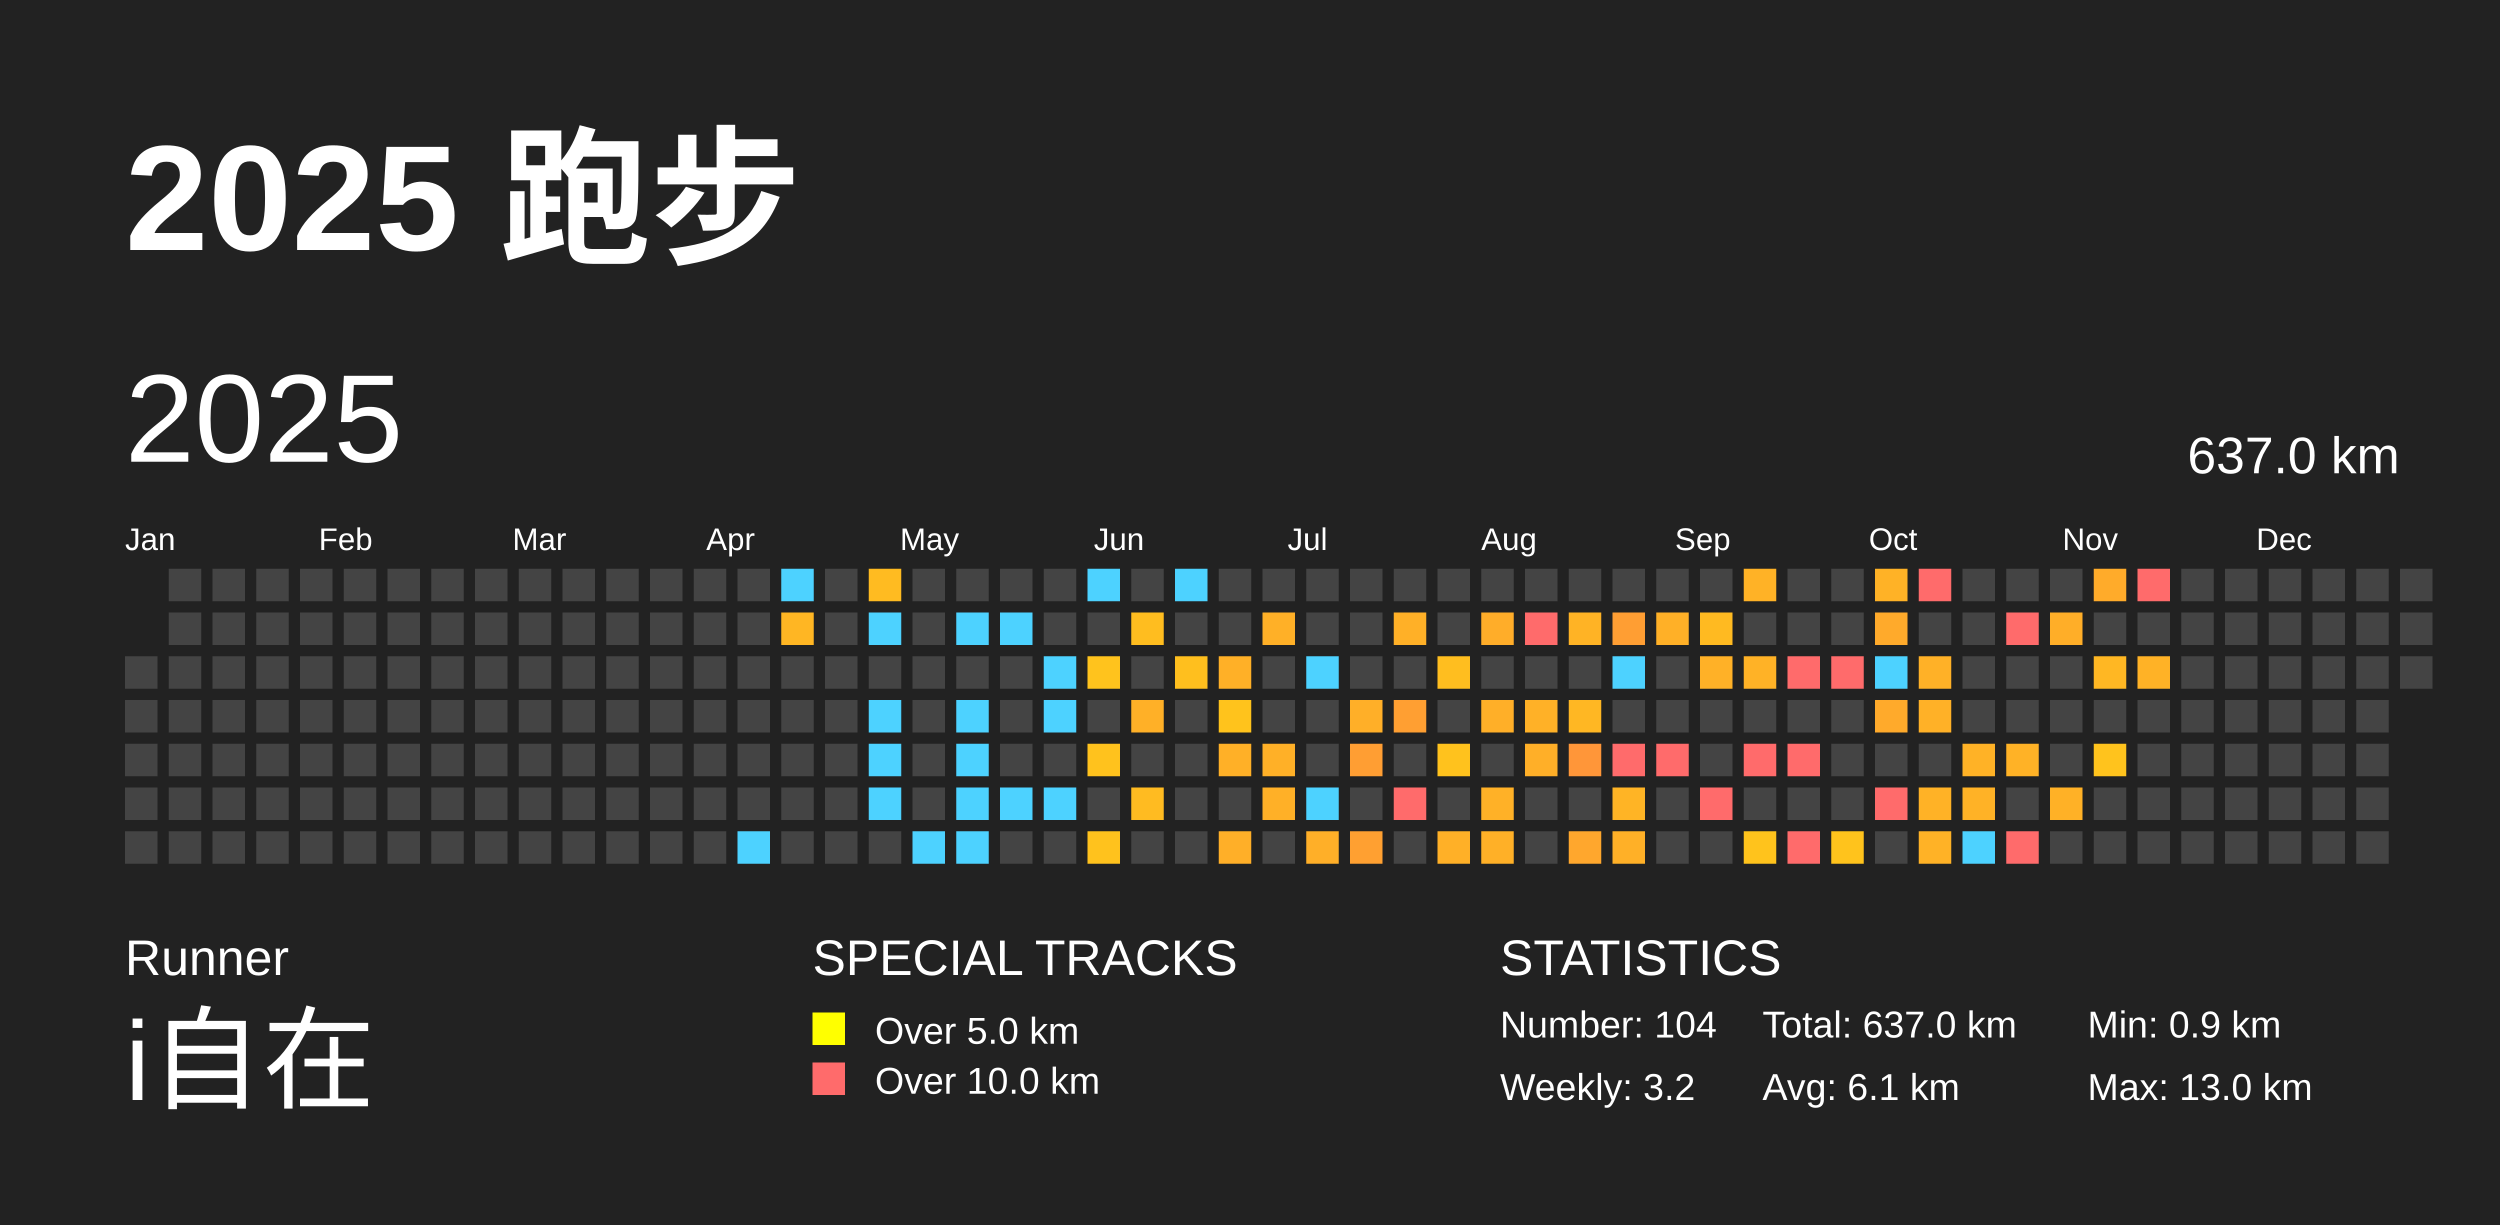
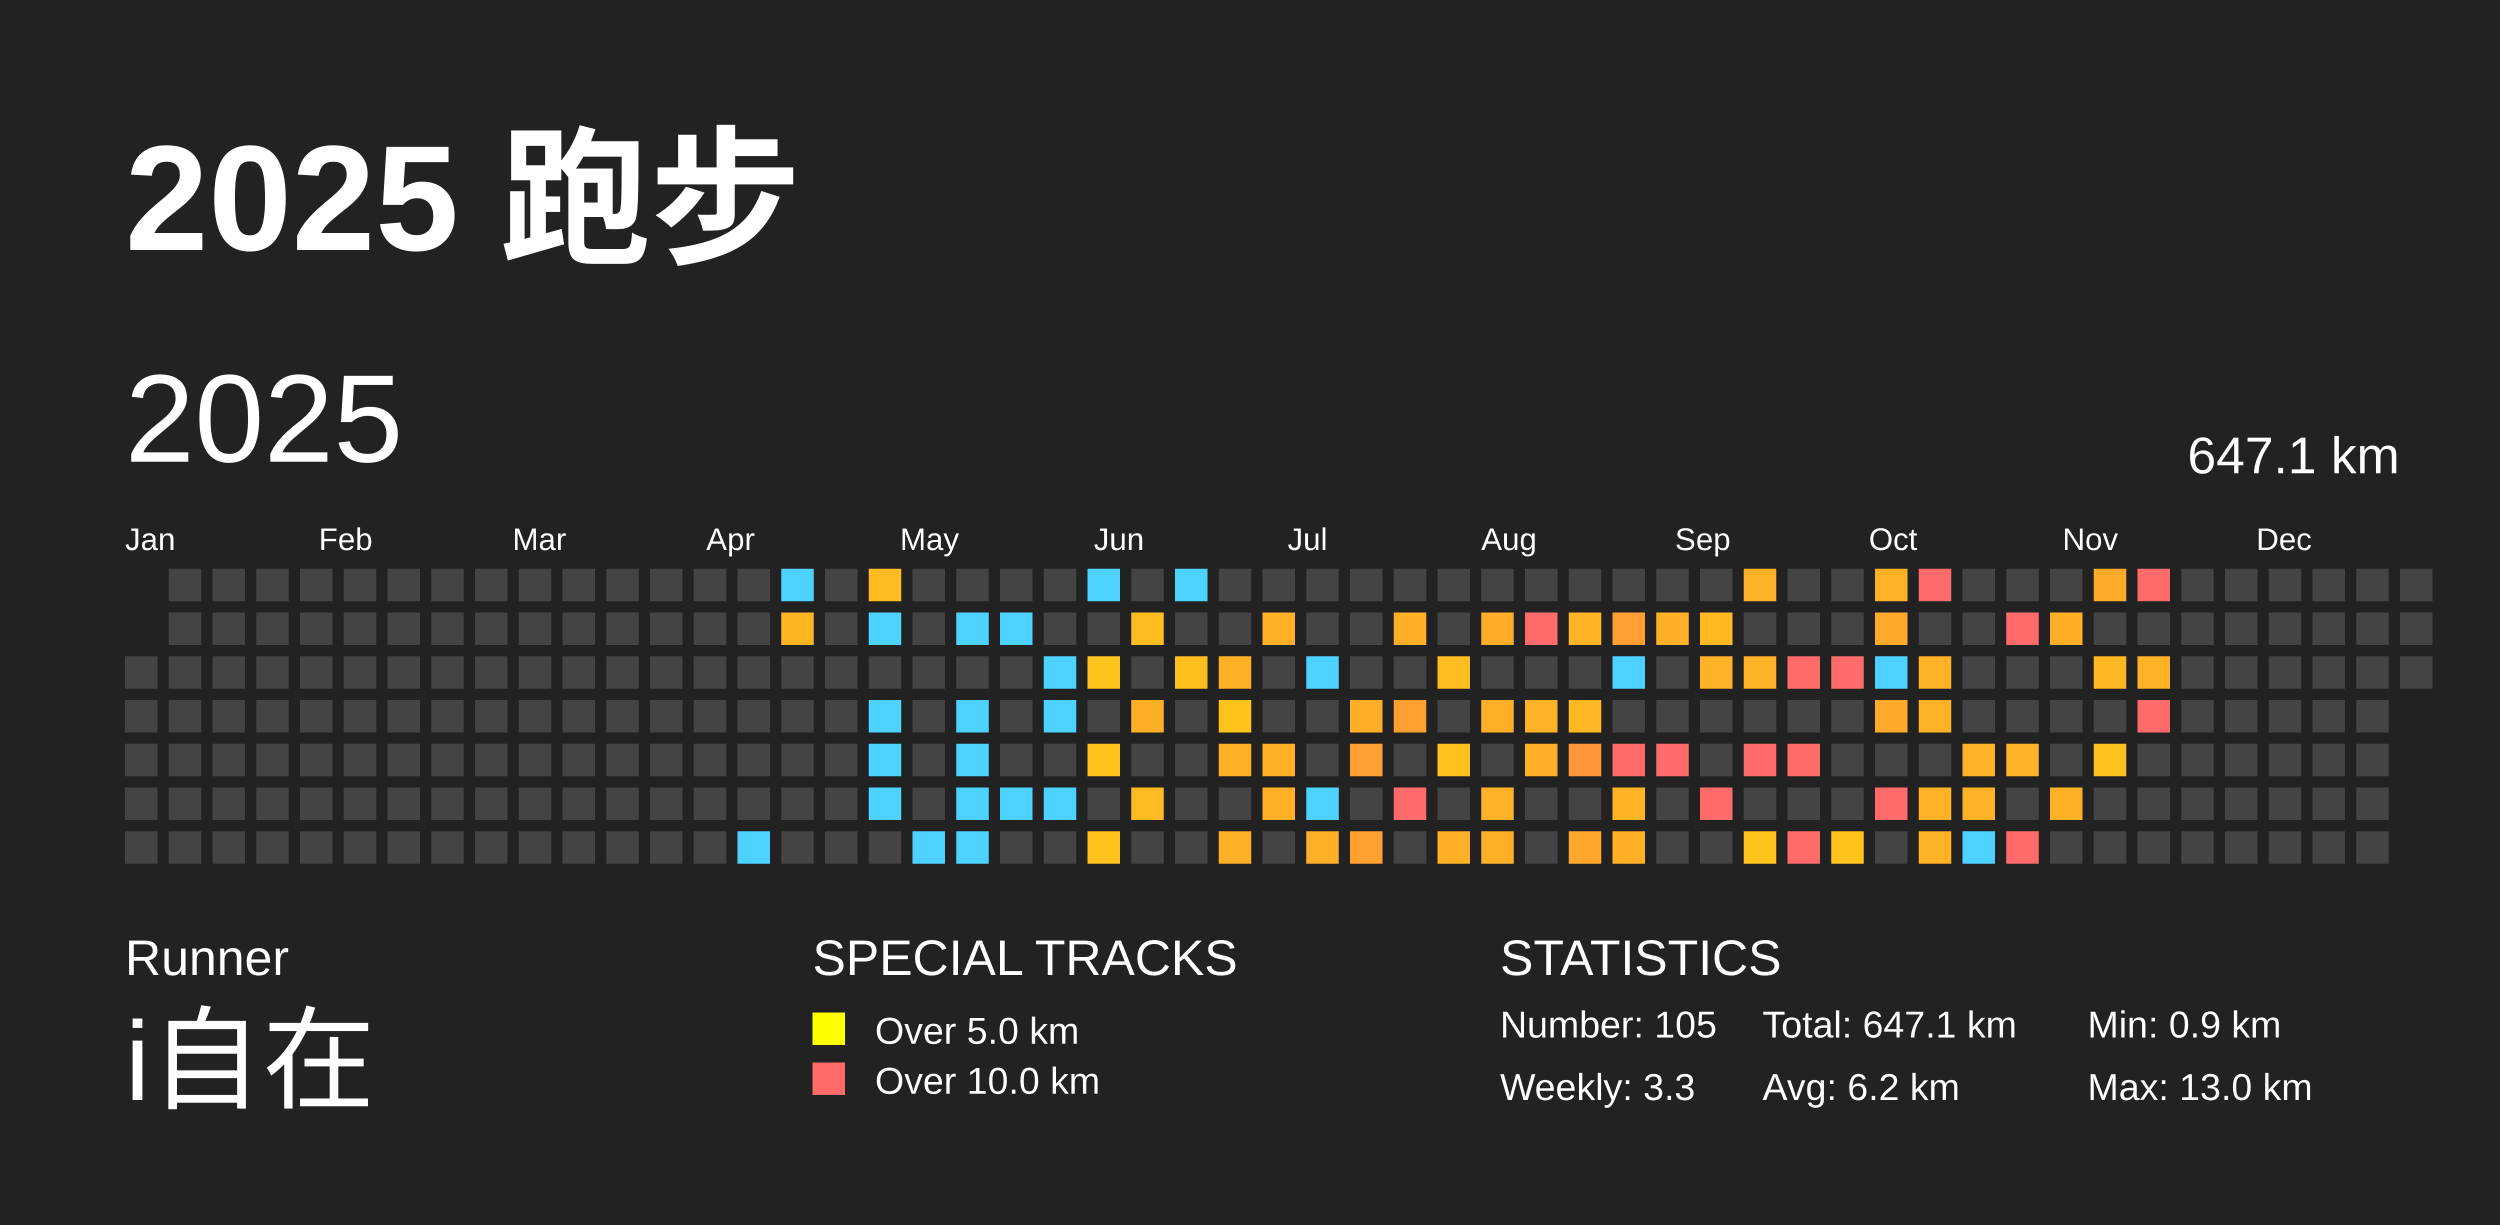
<svg xmlns="http://www.w3.org/2000/svg" baseProfile="full" height="98mm" version="1.1" viewBox="0,0,200,98" width="200mm">
  <defs />
  <rect fill="#222222" height="98" width="200" x="0" y="0" />
  <text fill="#FFFFFF" style="font-size:12px; font-family:Arial; font-weight:bold;" x="10" y="20">2025 跑步</text>
  <text fill="#FFFFFF" style="font-size:4px; font-family:Arial" x="10" y="78">Runner</text>
  <text fill="#FFFFFF" style="font-size:9px; font-family:Arial" x="10" y="88">i自在</text>
  <text fill="#FFFFFF" style="font-size:4px; font-family:Arial" x="65" y="78">SPECIAL TRACKS</text>
  <rect fill="#FFFF00" height="2.6" width="2.6" x="65" y="81" />
  <text fill="#FFFFFF" style="font-size:3px; font-family:Arial" x="70" y="83.5">Over 5.0 km</text>
  <rect fill="#FF6B6B" height="2.6" width="2.6" x="65" y="85" />
  <text fill="#FFFFFF" style="font-size:3px; font-family:Arial" x="70" y="87.5">Over 10.0 km</text>
  <text fill="#FFFFFF" style="font-size:4px; font-family:Arial" x="120" y="78">STATISTICS</text>
-   <text fill="#FFFFFF" style="font-size:3px; font-family:Arial" x="120" y="83">Number: 104</text>
-   <text fill="#FFFFFF" style="font-size:3px; font-family:Arial" x="120" y="88">Weekly: 3.2</text>
-   <text fill="#FFFFFF" style="font-size:3px; font-family:Arial" x="141" y="83">Total: 637.0 km</text>
-   <text fill="#FFFFFF" style="font-size:3px; font-family:Arial" x="141" y="88">Avg: 6.1 km</text>
+   <text fill="#FFFFFF" style="font-size:3px; font-family:Arial" x="120" y="83">Number: 105</text>
+   <text fill="#FFFFFF" style="font-size:3px; font-family:Arial" x="120" y="88">Weekly: 3.3</text>
+   <text fill="#FFFFFF" style="font-size:3px; font-family:Arial" x="141" y="83">Total: 647.1 km</text>
+   <text fill="#FFFFFF" style="font-size:3px; font-family:Arial" x="141" y="88">Avg: 6.2 km</text>
  <text fill="#FFFFFF" style="font-size:3px; font-family:Arial" x="167" y="83">Min: 0.9 km</text>
  <text fill="#FFFFFF" style="font-size:3px; font-family:Arial" x="167" y="88">Max: 13.0 km</text>
  <text dominant-baseline="hanging" fill="#FFFFFF" style="font-size:10.0px; font-family:Arial;" x="10" y="30">2025</text>
-   <text dominant-baseline="hanging" fill="#FFFFFF" style="font-size:4.125px; font-family:Arial;" x="175" y="35">637.0 km</text>
+   <text dominant-baseline="hanging" fill="#FFFFFF" style="font-size:4.125px; font-family:Arial;" x="175" y="35">647.1 km</text>
  <text fill="#FFFFFF" style="font-size:2.5px; font-family:Arial" x="10.0" y="44">Jan</text>
  <text fill="#FFFFFF" style="font-size:2.5px; font-family:Arial" x="25.5" y="44">Feb</text>
  <text fill="#FFFFFF" style="font-size:2.5px; font-family:Arial" x="41.0" y="44">Mar</text>
  <text fill="#FFFFFF" style="font-size:2.5px; font-family:Arial" x="56.5" y="44">Apr</text>
  <text fill="#FFFFFF" style="font-size:2.5px; font-family:Arial" x="72.0" y="44">May</text>
  <text fill="#FFFFFF" style="font-size:2.5px; font-family:Arial" x="87.5" y="44">Jun</text>
  <text fill="#FFFFFF" style="font-size:2.5px; font-family:Arial" x="103.0" y="44">Jul</text>
  <text fill="#FFFFFF" style="font-size:2.5px; font-family:Arial" x="118.5" y="44">Aug</text>
  <text fill="#FFFFFF" style="font-size:2.5px; font-family:Arial" x="134.0" y="44">Sep</text>
  <text fill="#FFFFFF" style="font-size:2.5px; font-family:Arial" x="149.5" y="44">Oct</text>
  <text fill="#FFFFFF" style="font-size:2.5px; font-family:Arial" x="165.0" y="44">Nov</text>
  <text fill="#FFFFFF" style="font-size:2.5px; font-family:Arial" x="180.5" y="44">Dec</text>
  <rect fill="#444444" height="2.6" width="2.6" x="10.0" y="52.5" />
  <rect fill="#444444" height="2.6" width="2.6" x="10.0" y="56.0" />
  <rect fill="#444444" height="2.6" width="2.6" x="10.0" y="59.5" />
  <rect fill="#444444" height="2.6" width="2.6" x="10.0" y="63.0" />
  <rect fill="#444444" height="2.6" width="2.6" x="10.0" y="66.5" />
  <rect fill="#444444" height="2.6" width="2.6" x="13.5" y="45.5" />
  <rect fill="#444444" height="2.6" width="2.6" x="13.5" y="49.0" />
  <rect fill="#444444" height="2.6" width="2.6" x="13.5" y="52.5" />
  <rect fill="#444444" height="2.6" width="2.6" x="13.5" y="56.0" />
  <rect fill="#444444" height="2.6" width="2.6" x="13.5" y="59.5" />
  <rect fill="#444444" height="2.6" width="2.6" x="13.5" y="63.0" />
  <rect fill="#444444" height="2.6" width="2.6" x="13.5" y="66.5" />
  <rect fill="#444444" height="2.6" width="2.6" x="17.0" y="45.5" />
  <rect fill="#444444" height="2.6" width="2.6" x="17.0" y="49.0" />
  <rect fill="#444444" height="2.6" width="2.6" x="17.0" y="52.5" />
  <rect fill="#444444" height="2.6" width="2.6" x="17.0" y="56.0" />
  <rect fill="#444444" height="2.6" width="2.6" x="17.0" y="59.5" />
  <rect fill="#444444" height="2.6" width="2.6" x="17.0" y="63.0" />
  <rect fill="#444444" height="2.6" width="2.6" x="17.0" y="66.5" />
  <rect fill="#444444" height="2.6" width="2.6" x="20.5" y="45.5" />
  <rect fill="#444444" height="2.6" width="2.6" x="20.5" y="49.0" />
  <rect fill="#444444" height="2.6" width="2.6" x="20.5" y="52.5" />
  <rect fill="#444444" height="2.6" width="2.6" x="20.5" y="56.0" />
  <rect fill="#444444" height="2.6" width="2.6" x="20.5" y="59.5" />
  <rect fill="#444444" height="2.6" width="2.6" x="20.5" y="63.0" />
  <rect fill="#444444" height="2.6" width="2.6" x="20.5" y="66.5" />
  <rect fill="#444444" height="2.6" width="2.6" x="24.0" y="45.5" />
  <rect fill="#444444" height="2.6" width="2.6" x="24.0" y="49.0" />
  <rect fill="#444444" height="2.6" width="2.6" x="24.0" y="52.5" />
  <rect fill="#444444" height="2.6" width="2.6" x="24.0" y="56.0" />
  <rect fill="#444444" height="2.6" width="2.6" x="24.0" y="59.5" />
  <rect fill="#444444" height="2.6" width="2.6" x="24.0" y="63.0" />
  <rect fill="#444444" height="2.6" width="2.6" x="24.0" y="66.5" />
  <rect fill="#444444" height="2.6" width="2.6" x="27.5" y="45.5" />
  <rect fill="#444444" height="2.6" width="2.6" x="27.5" y="49.0" />
  <rect fill="#444444" height="2.6" width="2.6" x="27.5" y="52.5" />
  <rect fill="#444444" height="2.6" width="2.6" x="27.5" y="56.0" />
  <rect fill="#444444" height="2.6" width="2.6" x="27.5" y="59.5" />
  <rect fill="#444444" height="2.6" width="2.6" x="27.5" y="63.0" />
  <rect fill="#444444" height="2.6" width="2.6" x="27.5" y="66.5" />
  <rect fill="#444444" height="2.6" width="2.6" x="31.0" y="45.5" />
  <rect fill="#444444" height="2.6" width="2.6" x="31.0" y="49.0" />
  <rect fill="#444444" height="2.6" width="2.6" x="31.0" y="52.5" />
  <rect fill="#444444" height="2.6" width="2.6" x="31.0" y="56.0" />
  <rect fill="#444444" height="2.6" width="2.6" x="31.0" y="59.5" />
  <rect fill="#444444" height="2.6" width="2.6" x="31.0" y="63.0" />
  <rect fill="#444444" height="2.6" width="2.6" x="31.0" y="66.5" />
  <rect fill="#444444" height="2.6" width="2.6" x="34.5" y="45.5" />
  <rect fill="#444444" height="2.6" width="2.6" x="34.5" y="49.0" />
  <rect fill="#444444" height="2.6" width="2.6" x="34.5" y="52.5" />
  <rect fill="#444444" height="2.6" width="2.6" x="34.5" y="56.0" />
  <rect fill="#444444" height="2.6" width="2.6" x="34.5" y="59.5" />
  <rect fill="#444444" height="2.6" width="2.6" x="34.5" y="63.0" />
  <rect fill="#444444" height="2.6" width="2.6" x="34.5" y="66.5" />
  <rect fill="#444444" height="2.6" width="2.6" x="38.0" y="45.5" />
  <rect fill="#444444" height="2.6" width="2.6" x="38.0" y="49.0" />
  <rect fill="#444444" height="2.6" width="2.6" x="38.0" y="52.5" />
  <rect fill="#444444" height="2.6" width="2.6" x="38.0" y="56.0" />
  <rect fill="#444444" height="2.6" width="2.6" x="38.0" y="59.5" />
  <rect fill="#444444" height="2.6" width="2.6" x="38.0" y="63.0" />
  <rect fill="#444444" height="2.6" width="2.6" x="38.0" y="66.5" />
  <rect fill="#444444" height="2.6" width="2.6" x="41.5" y="45.5" />
  <rect fill="#444444" height="2.6" width="2.6" x="41.5" y="49.0" />
  <rect fill="#444444" height="2.6" width="2.6" x="41.5" y="52.5" />
  <rect fill="#444444" height="2.6" width="2.6" x="41.5" y="56.0" />
  <rect fill="#444444" height="2.6" width="2.6" x="41.5" y="59.5" />
  <rect fill="#444444" height="2.6" width="2.6" x="41.5" y="63.0" />
  <rect fill="#444444" height="2.6" width="2.6" x="41.5" y="66.5" />
  <rect fill="#444444" height="2.6" width="2.6" x="45.0" y="45.5" />
  <rect fill="#444444" height="2.6" width="2.6" x="45.0" y="49.0" />
  <rect fill="#444444" height="2.6" width="2.6" x="45.0" y="52.5" />
  <rect fill="#444444" height="2.6" width="2.6" x="45.0" y="56.0" />
  <rect fill="#444444" height="2.6" width="2.6" x="45.0" y="59.5" />
  <rect fill="#444444" height="2.6" width="2.6" x="45.0" y="63.0" />
  <rect fill="#444444" height="2.6" width="2.6" x="45.0" y="66.5" />
  <rect fill="#444444" height="2.6" width="2.6" x="48.5" y="45.5" />
  <rect fill="#444444" height="2.6" width="2.6" x="48.5" y="49.0" />
  <rect fill="#444444" height="2.6" width="2.6" x="48.5" y="52.5" />
  <rect fill="#444444" height="2.6" width="2.6" x="48.5" y="56.0" />
  <rect fill="#444444" height="2.6" width="2.6" x="48.5" y="59.5" />
  <rect fill="#444444" height="2.6" width="2.6" x="48.5" y="63.0" />
  <rect fill="#444444" height="2.6" width="2.6" x="48.5" y="66.5" />
  <rect fill="#444444" height="2.6" width="2.6" x="52.0" y="45.5" />
  <rect fill="#444444" height="2.6" width="2.6" x="52.0" y="49.0" />
  <rect fill="#444444" height="2.6" width="2.6" x="52.0" y="52.5" />
  <rect fill="#444444" height="2.6" width="2.6" x="52.0" y="56.0" />
  <rect fill="#444444" height="2.6" width="2.6" x="52.0" y="59.5" />
  <rect fill="#444444" height="2.6" width="2.6" x="52.0" y="63.0" />
  <rect fill="#444444" height="2.6" width="2.6" x="52.0" y="66.5" />
  <rect fill="#444444" height="2.6" width="2.6" x="55.5" y="45.5" />
  <rect fill="#444444" height="2.6" width="2.6" x="55.5" y="49.0" />
  <rect fill="#444444" height="2.6" width="2.6" x="55.5" y="52.5" />
  <rect fill="#444444" height="2.6" width="2.6" x="55.5" y="56.0" />
  <rect fill="#444444" height="2.6" width="2.6" x="55.5" y="59.5" />
  <rect fill="#444444" height="2.6" width="2.6" x="55.5" y="63.0" />
  <rect fill="#444444" height="2.6" width="2.6" x="55.5" y="66.5" />
  <rect fill="#444444" height="2.6" width="2.6" x="59.0" y="45.5" />
  <rect fill="#444444" height="2.6" width="2.6" x="59.0" y="49.0" />
  <rect fill="#444444" height="2.6" width="2.6" x="59.0" y="52.5" />
  <rect fill="#444444" height="2.6" width="2.6" x="59.0" y="56.0" />
  <rect fill="#444444" height="2.6" width="2.6" x="59.0" y="59.5" />
  <rect fill="#444444" height="2.6" width="2.6" x="59.0" y="63.0" />
  <rect fill="#4dd2ff" height="2.6" width="2.6" x="59.0" y="66.5" />
  <rect fill="#4dd2ff" height="2.6" width="2.6" x="62.5" y="45.5" />
  <rect fill="#ffb623" height="2.6" width="2.6" x="62.5" y="49.0" />
  <rect fill="#444444" height="2.6" width="2.6" x="62.5" y="52.5" />
  <rect fill="#444444" height="2.6" width="2.6" x="62.5" y="56.0" />
  <rect fill="#444444" height="2.6" width="2.6" x="62.5" y="59.5" />
  <rect fill="#444444" height="2.6" width="2.6" x="62.5" y="63.0" />
  <rect fill="#444444" height="2.6" width="2.6" x="62.5" y="66.5" />
  <rect fill="#444444" height="2.6" width="2.6" x="66.0" y="45.5" />
  <rect fill="#444444" height="2.6" width="2.6" x="66.0" y="49.0" />
  <rect fill="#444444" height="2.6" width="2.6" x="66.0" y="52.5" />
  <rect fill="#444444" height="2.6" width="2.6" x="66.0" y="56.0" />
  <rect fill="#444444" height="2.6" width="2.6" x="66.0" y="59.5" />
  <rect fill="#444444" height="2.6" width="2.6" x="66.0" y="63.0" />
  <rect fill="#444444" height="2.6" width="2.6" x="66.0" y="66.5" />
  <rect fill="#ffbb21" height="2.6" width="2.6" x="69.5" y="45.5" />
  <rect fill="#4dd2ff" height="2.6" width="2.6" x="69.5" y="49.0" />
  <rect fill="#444444" height="2.6" width="2.6" x="69.5" y="52.5" />
  <rect fill="#4dd2ff" height="2.6" width="2.6" x="69.5" y="56.0" />
  <rect fill="#4dd2ff" height="2.6" width="2.6" x="69.5" y="59.5" />
  <rect fill="#4dd2ff" height="2.6" width="2.6" x="69.5" y="63.0" />
  <rect fill="#444444" height="2.6" width="2.6" x="69.5" y="66.5" />
  <rect fill="#444444" height="2.6" width="2.6" x="73.0" y="45.5" />
  <rect fill="#444444" height="2.6" width="2.6" x="73.0" y="49.0" />
  <rect fill="#444444" height="2.6" width="2.6" x="73.0" y="52.5" />
  <rect fill="#444444" height="2.6" width="2.6" x="73.0" y="56.0" />
  <rect fill="#444444" height="2.6" width="2.6" x="73.0" y="59.5" />
  <rect fill="#444444" height="2.6" width="2.6" x="73.0" y="63.0" />
  <rect fill="#4dd2ff" height="2.6" width="2.6" x="73.0" y="66.5" />
  <rect fill="#444444" height="2.6" width="2.6" x="76.5" y="45.5" />
  <rect fill="#4dd2ff" height="2.6" width="2.6" x="76.5" y="49.0" />
  <rect fill="#444444" height="2.6" width="2.6" x="76.5" y="52.5" />
  <rect fill="#4dd2ff" height="2.6" width="2.6" x="76.5" y="56.0" />
  <rect fill="#4dd2ff" height="2.6" width="2.6" x="76.5" y="59.5" />
  <rect fill="#4dd2ff" height="2.6" width="2.6" x="76.5" y="63.0" />
  <rect fill="#4dd2ff" height="2.6" width="2.6" x="76.5" y="66.5" />
  <rect fill="#444444" height="2.6" width="2.6" x="80.0" y="45.5" />
  <rect fill="#4dd2ff" height="2.6" width="2.6" x="80.0" y="49.0" />
  <rect fill="#444444" height="2.6" width="2.6" x="80.0" y="52.5" />
  <rect fill="#444444" height="2.6" width="2.6" x="80.0" y="56.0" />
  <rect fill="#444444" height="2.6" width="2.6" x="80.0" y="59.5" />
  <rect fill="#4dd2ff" height="2.6" width="2.6" x="80.0" y="63.0" />
  <rect fill="#444444" height="2.6" width="2.6" x="80.0" y="66.5" />
  <rect fill="#444444" height="2.6" width="2.6" x="83.5" y="45.5" />
  <rect fill="#444444" height="2.6" width="2.6" x="83.5" y="49.0" />
  <rect fill="#4dd2ff" height="2.6" width="2.6" x="83.5" y="52.5" />
  <rect fill="#4dd2ff" height="2.6" width="2.6" x="83.5" y="56.0" />
  <rect fill="#444444" height="2.6" width="2.6" x="83.5" y="59.5" />
  <rect fill="#4dd2ff" height="2.6" width="2.6" x="83.5" y="63.0" />
  <rect fill="#444444" height="2.6" width="2.6" x="83.5" y="66.5" />
  <rect fill="#4dd2ff" height="2.6" width="2.6" x="87.0" y="45.5" />
  <rect fill="#444444" height="2.6" width="2.6" x="87.0" y="49.0" />
  <rect fill="#ffc31d" height="2.6" width="2.6" x="87.0" y="52.5" />
  <rect fill="#444444" height="2.6" width="2.6" x="87.0" y="56.0" />
  <rect fill="#ffc21d" height="2.6" width="2.6" x="87.0" y="59.5" />
  <rect fill="#444444" height="2.6" width="2.6" x="87.0" y="63.0" />
  <rect fill="#ffc21d" height="2.6" width="2.6" x="87.0" y="66.5" />
  <rect fill="#444444" height="2.6" width="2.6" x="90.5" y="45.5" />
  <rect fill="#ffbd1f" height="2.6" width="2.6" x="90.5" y="49.0" />
  <rect fill="#444444" height="2.6" width="2.6" x="90.5" y="52.5" />
  <rect fill="#ffb027" height="2.6" width="2.6" x="90.5" y="56.0" />
  <rect fill="#444444" height="2.6" width="2.6" x="90.5" y="59.5" />
  <rect fill="#ffbb21" height="2.6" width="2.6" x="90.5" y="63.0" />
  <rect fill="#444444" height="2.6" width="2.6" x="90.5" y="66.5" />
  <rect fill="#4dd2ff" height="2.6" width="2.6" x="94.0" y="45.5" />
  <rect fill="#444444" height="2.6" width="2.6" x="94.0" y="49.0" />
  <rect fill="#ffbf1e" height="2.6" width="2.6" x="94.0" y="52.5" />
  <rect fill="#444444" height="2.6" width="2.6" x="94.0" y="56.0" />
  <rect fill="#444444" height="2.6" width="2.6" x="94.0" y="59.5" />
  <rect fill="#444444" height="2.6" width="2.6" x="94.0" y="63.0" />
  <rect fill="#444444" height="2.6" width="2.6" x="94.0" y="66.5" />
  <rect fill="#444444" height="2.6" width="2.6" x="97.5" y="45.5" />
  <rect fill="#444444" height="2.6" width="2.6" x="97.5" y="49.0" />
  <rect fill="#ffb027" height="2.6" width="2.6" x="97.5" y="52.5" />
  <rect fill="#ffc31c" height="2.6" width="2.6" x="97.5" y="56.0" />
  <rect fill="#ffb027" height="2.6" width="2.6" x="97.5" y="59.5" />
  <rect fill="#444444" height="2.6" width="2.6" x="97.5" y="63.0" />
  <rect fill="#ffaf28" height="2.6" width="2.6" x="97.5" y="66.5" />
  <rect fill="#444444" height="2.6" width="2.6" x="101.0" y="45.5" />
  <rect fill="#ffb027" height="2.6" width="2.6" x="101.0" y="49.0" />
  <rect fill="#444444" height="2.6" width="2.6" x="101.0" y="52.5" />
  <rect fill="#444444" height="2.6" width="2.6" x="101.0" y="56.0" />
  <rect fill="#ffb027" height="2.6" width="2.6" x="101.0" y="59.5" />
  <rect fill="#ffb027" height="2.6" width="2.6" x="101.0" y="63.0" />
  <rect fill="#444444" height="2.6" width="2.6" x="101.0" y="66.5" />
  <rect fill="#444444" height="2.6" width="2.6" x="104.5" y="45.5" />
  <rect fill="#444444" height="2.6" width="2.6" x="104.5" y="49.0" />
  <rect fill="#4dd2ff" height="2.6" width="2.6" x="104.5" y="52.5" />
  <rect fill="#444444" height="2.6" width="2.6" x="104.5" y="56.0" />
  <rect fill="#444444" height="2.6" width="2.6" x="104.5" y="59.5" />
  <rect fill="#4dd2ff" height="2.6" width="2.6" x="104.5" y="63.0" />
  <rect fill="#ffaf28" height="2.6" width="2.6" x="104.5" y="66.5" />
  <rect fill="#444444" height="2.6" width="2.6" x="108.0" y="45.5" />
  <rect fill="#444444" height="2.6" width="2.6" x="108.0" y="49.0" />
  <rect fill="#444444" height="2.6" width="2.6" x="108.0" y="52.5" />
  <rect fill="#ffaf28" height="2.6" width="2.6" x="108.0" y="56.0" />
  <rect fill="#ff9e33" height="2.6" width="2.6" x="108.0" y="59.5" />
  <rect fill="#444444" height="2.6" width="2.6" x="108.0" y="63.0" />
  <rect fill="#ffa031" height="2.6" width="2.6" x="108.0" y="66.5" />
  <rect fill="#444444" height="2.6" width="2.6" x="111.5" y="45.5" />
  <rect fill="#ffb027" height="2.6" width="2.6" x="111.5" y="49.0" />
  <rect fill="#444444" height="2.6" width="2.6" x="111.5" y="52.5" />
  <rect fill="#ff9f32" height="2.6" width="2.6" x="111.5" y="56.0" />
  <rect fill="#444444" height="2.6" width="2.6" x="111.5" y="59.5" />
  <rect fill="#FF6B6B" height="2.6" width="2.6" x="111.5" y="63.0" />
  <rect fill="#444444" height="2.6" width="2.6" x="111.5" y="66.5" />
  <rect fill="#444444" height="2.6" width="2.6" x="115.0" y="45.5" />
  <rect fill="#444444" height="2.6" width="2.6" x="115.0" y="49.0" />
  <rect fill="#ffbe1f" height="2.6" width="2.6" x="115.0" y="52.5" />
  <rect fill="#444444" height="2.6" width="2.6" x="115.0" y="56.0" />
  <rect fill="#ffc21d" height="2.6" width="2.6" x="115.0" y="59.5" />
  <rect fill="#444444" height="2.6" width="2.6" x="115.0" y="63.0" />
  <rect fill="#ffb027" height="2.6" width="2.6" x="115.0" y="66.5" />
  <rect fill="#444444" height="2.6" width="2.6" x="118.5" y="45.5" />
  <rect fill="#ffad29" height="2.6" width="2.6" x="118.5" y="49.0" />
  <rect fill="#444444" height="2.6" width="2.6" x="118.5" y="52.5" />
  <rect fill="#ffaf28" height="2.6" width="2.6" x="118.5" y="56.0" />
  <rect fill="#444444" height="2.6" width="2.6" x="118.5" y="59.5" />
  <rect fill="#ffb127" height="2.6" width="2.6" x="118.5" y="63.0" />
  <rect fill="#ffb027" height="2.6" width="2.6" x="118.5" y="66.5" />
  <rect fill="#444444" height="2.6" width="2.6" x="122.0" y="45.5" />
  <rect fill="#FF6B6B" height="2.6" width="2.6" x="122.0" y="49.0" />
  <rect fill="#444444" height="2.6" width="2.6" x="122.0" y="52.5" />
  <rect fill="#ffb127" height="2.6" width="2.6" x="122.0" y="56.0" />
  <rect fill="#ffaf28" height="2.6" width="2.6" x="122.0" y="59.5" />
  <rect fill="#444444" height="2.6" width="2.6" x="122.0" y="63.0" />
  <rect fill="#444444" height="2.6" width="2.6" x="122.0" y="66.5" />
  <rect fill="#444444" height="2.6" width="2.6" x="125.5" y="45.5" />
  <rect fill="#ffb325" height="2.6" width="2.6" x="125.5" y="49.0" />
  <rect fill="#444444" height="2.6" width="2.6" x="125.5" y="52.5" />
  <rect fill="#ffb723" height="2.6" width="2.6" x="125.5" y="56.0" />
  <rect fill="#ff9639" height="2.6" width="2.6" x="125.5" y="59.5" />
  <rect fill="#444444" height="2.6" width="2.6" x="125.5" y="63.0" />
  <rect fill="#ffa72d" height="2.6" width="2.6" x="125.5" y="66.5" />
  <rect fill="#444444" height="2.6" width="2.6" x="129.0" y="45.5" />
  <rect fill="#ff9e33" height="2.6" width="2.6" x="129.0" y="49.0" />
  <rect fill="#4dd2ff" height="2.6" width="2.6" x="129.0" y="52.5" />
  <rect fill="#444444" height="2.6" width="2.6" x="129.0" y="56.0" />
  <rect fill="#FF6B6B" height="2.6" width="2.6" x="129.0" y="59.5" />
  <rect fill="#ffb425" height="2.6" width="2.6" x="129.0" y="63.0" />
  <rect fill="#ffb027" height="2.6" width="2.6" x="129.0" y="66.5" />
  <rect fill="#444444" height="2.6" width="2.6" x="132.5" y="45.5" />
  <rect fill="#ffb027" height="2.6" width="2.6" x="132.5" y="49.0" />
  <rect fill="#444444" height="2.6" width="2.6" x="132.5" y="52.5" />
  <rect fill="#444444" height="2.6" width="2.6" x="132.5" y="56.0" />
  <rect fill="#FF6B6B" height="2.6" width="2.6" x="132.5" y="59.5" />
  <rect fill="#444444" height="2.6" width="2.6" x="132.5" y="63.0" />
  <rect fill="#444444" height="2.6" width="2.6" x="132.5" y="66.5" />
  <rect fill="#444444" height="2.6" width="2.6" x="136.0" y="45.5" />
  <rect fill="#ffba21" height="2.6" width="2.6" x="136.0" y="49.0" />
  <rect fill="#ffb127" height="2.6" width="2.6" x="136.0" y="52.5" />
  <rect fill="#444444" height="2.6" width="2.6" x="136.0" y="56.0" />
  <rect fill="#444444" height="2.6" width="2.6" x="136.0" y="59.5" />
  <rect fill="#FF6B6B" height="2.6" width="2.6" x="136.0" y="63.0" />
  <rect fill="#444444" height="2.6" width="2.6" x="136.0" y="66.5" />
  <rect fill="#ffb226" height="2.6" width="2.6" x="139.5" y="45.5" />
  <rect fill="#444444" height="2.6" width="2.6" x="139.5" y="49.0" />
  <rect fill="#ffb226" height="2.6" width="2.6" x="139.5" y="52.5" />
  <rect fill="#444444" height="2.6" width="2.6" x="139.5" y="56.0" />
  <rect fill="#FF6B6B" height="2.6" width="2.6" x="139.5" y="59.5" />
  <rect fill="#444444" height="2.6" width="2.6" x="139.5" y="63.0" />
  <rect fill="#ffc31c" height="2.6" width="2.6" x="139.5" y="66.5" />
  <rect fill="#444444" height="2.6" width="2.6" x="143.0" y="45.5" />
  <rect fill="#444444" height="2.6" width="2.6" x="143.0" y="49.0" />
  <rect fill="#FF6B6B" height="2.6" width="2.6" x="143.0" y="52.5" />
  <rect fill="#444444" height="2.6" width="2.6" x="143.0" y="56.0" />
  <rect fill="#FF6B6B" height="2.6" width="2.6" x="143.0" y="59.5" />
  <rect fill="#444444" height="2.6" width="2.6" x="143.0" y="63.0" />
  <rect fill="#FF6B6B" height="2.6" width="2.6" x="143.0" y="66.5" />
  <rect fill="#444444" height="2.6" width="2.6" x="146.5" y="45.5" />
  <rect fill="#444444" height="2.6" width="2.6" x="146.5" y="49.0" />
  <rect fill="#FF6B6B" height="2.6" width="2.6" x="146.5" y="52.5" />
  <rect fill="#444444" height="2.6" width="2.6" x="146.5" y="56.0" />
  <rect fill="#444444" height="2.6" width="2.6" x="146.5" y="59.5" />
  <rect fill="#444444" height="2.6" width="2.6" x="146.5" y="63.0" />
  <rect fill="#ffc31c" height="2.6" width="2.6" x="146.5" y="66.5" />
  <rect fill="#ffb226" height="2.6" width="2.6" x="150.0" y="45.5" />
  <rect fill="#ffaa2b" height="2.6" width="2.6" x="150.0" y="49.0" />
  <rect fill="#4dd2ff" height="2.6" width="2.6" x="150.0" y="52.5" />
  <rect fill="#ffaa2b" height="2.6" width="2.6" x="150.0" y="56.0" />
  <rect fill="#444444" height="2.6" width="2.6" x="150.0" y="59.5" />
  <rect fill="#FF6B6B" height="2.6" width="2.6" x="150.0" y="63.0" />
  <rect fill="#444444" height="2.6" width="2.6" x="150.0" y="66.5" />
  <rect fill="#FF6B6B" height="2.6" width="2.6" x="153.5" y="45.5" />
  <rect fill="#444444" height="2.6" width="2.6" x="153.5" y="49.0" />
  <rect fill="#ffb127" height="2.6" width="2.6" x="153.5" y="52.5" />
  <rect fill="#ffb127" height="2.6" width="2.6" x="153.5" y="56.0" />
  <rect fill="#444444" height="2.6" width="2.6" x="153.5" y="59.5" />
  <rect fill="#ffb226" height="2.6" width="2.6" x="153.5" y="63.0" />
  <rect fill="#ffb226" height="2.6" width="2.6" x="153.5" y="66.5" />
  <rect fill="#444444" height="2.6" width="2.6" x="157.0" y="45.5" />
  <rect fill="#444444" height="2.6" width="2.6" x="157.0" y="49.0" />
  <rect fill="#444444" height="2.6" width="2.6" x="157.0" y="52.5" />
  <rect fill="#444444" height="2.6" width="2.6" x="157.0" y="56.0" />
  <rect fill="#ffb226" height="2.6" width="2.6" x="157.0" y="59.5" />
  <rect fill="#ffb226" height="2.6" width="2.6" x="157.0" y="63.0" />
  <rect fill="#4dd2ff" height="2.6" width="2.6" x="157.0" y="66.5" />
  <rect fill="#444444" height="2.6" width="2.6" x="160.5" y="45.5" />
  <rect fill="#FF6B6B" height="2.6" width="2.6" x="160.5" y="49.0" />
  <rect fill="#444444" height="2.6" width="2.6" x="160.5" y="52.5" />
  <rect fill="#444444" height="2.6" width="2.6" x="160.5" y="56.0" />
  <rect fill="#ffb226" height="2.6" width="2.6" x="160.5" y="59.5" />
  <rect fill="#444444" height="2.6" width="2.6" x="160.5" y="63.0" />
  <rect fill="#FF6B6B" height="2.6" width="2.6" x="160.5" y="66.5" />
  <rect fill="#444444" height="2.6" width="2.6" x="164.0" y="45.5" />
  <rect fill="#ffae28" height="2.6" width="2.6" x="164.0" y="49.0" />
  <rect fill="#444444" height="2.6" width="2.6" x="164.0" y="52.5" />
  <rect fill="#444444" height="2.6" width="2.6" x="164.0" y="56.0" />
  <rect fill="#444444" height="2.6" width="2.6" x="164.0" y="59.5" />
  <rect fill="#ffb126" height="2.6" width="2.6" x="164.0" y="63.0" />
  <rect fill="#444444" height="2.6" width="2.6" x="164.0" y="66.5" />
  <rect fill="#ffab2a" height="2.6" width="2.6" x="167.5" y="45.5" />
  <rect fill="#444444" height="2.6" width="2.6" x="167.5" y="49.0" />
  <rect fill="#ffb723" height="2.6" width="2.6" x="167.5" y="52.5" />
  <rect fill="#444444" height="2.6" width="2.6" x="167.5" y="56.0" />
  <rect fill="#ffc31d" height="2.6" width="2.6" x="167.5" y="59.5" />
  <rect fill="#444444" height="2.6" width="2.6" x="167.5" y="63.0" />
  <rect fill="#444444" height="2.6" width="2.6" x="167.5" y="66.5" />
  <rect fill="#FF6B6B" height="2.6" width="2.6" x="171.0" y="45.5" />
  <rect fill="#444444" height="2.6" width="2.6" x="171.0" y="49.0" />
  <rect fill="#ffb226" height="2.6" width="2.6" x="171.0" y="52.5" />
-   <rect fill="#444444" height="2.6" width="2.6" x="171.0" y="56.0" />
+   <rect fill="#FF6B6B" height="2.6" width="2.6" x="171.0" y="56.0" />
  <rect fill="#444444" height="2.6" width="2.6" x="171.0" y="59.5" />
  <rect fill="#444444" height="2.6" width="2.6" x="171.0" y="63.0" />
  <rect fill="#444444" height="2.6" width="2.6" x="171.0" y="66.5" />
  <rect fill="#444444" height="2.6" width="2.6" x="174.5" y="45.5" />
  <rect fill="#444444" height="2.6" width="2.6" x="174.5" y="49.0" />
  <rect fill="#444444" height="2.6" width="2.6" x="174.5" y="52.5" />
  <rect fill="#444444" height="2.6" width="2.6" x="174.5" y="56.0" />
  <rect fill="#444444" height="2.6" width="2.6" x="174.5" y="59.5" />
  <rect fill="#444444" height="2.6" width="2.6" x="174.5" y="63.0" />
  <rect fill="#444444" height="2.6" width="2.6" x="174.5" y="66.5" />
  <rect fill="#444444" height="2.6" width="2.6" x="178.0" y="45.5" />
  <rect fill="#444444" height="2.6" width="2.6" x="178.0" y="49.0" />
  <rect fill="#444444" height="2.6" width="2.6" x="178.0" y="52.5" />
  <rect fill="#444444" height="2.6" width="2.6" x="178.0" y="56.0" />
  <rect fill="#444444" height="2.6" width="2.6" x="178.0" y="59.5" />
  <rect fill="#444444" height="2.6" width="2.6" x="178.0" y="63.0" />
  <rect fill="#444444" height="2.6" width="2.6" x="178.0" y="66.5" />
  <rect fill="#444444" height="2.6" width="2.6" x="181.5" y="45.5" />
  <rect fill="#444444" height="2.6" width="2.6" x="181.5" y="49.0" />
  <rect fill="#444444" height="2.6" width="2.6" x="181.5" y="52.5" />
  <rect fill="#444444" height="2.6" width="2.6" x="181.5" y="56.0" />
  <rect fill="#444444" height="2.6" width="2.6" x="181.5" y="59.5" />
  <rect fill="#444444" height="2.6" width="2.6" x="181.5" y="63.0" />
  <rect fill="#444444" height="2.6" width="2.6" x="181.5" y="66.5" />
  <rect fill="#444444" height="2.6" width="2.6" x="185.0" y="45.5" />
  <rect fill="#444444" height="2.6" width="2.6" x="185.0" y="49.0" />
  <rect fill="#444444" height="2.6" width="2.6" x="185.0" y="52.5" />
  <rect fill="#444444" height="2.6" width="2.6" x="185.0" y="56.0" />
  <rect fill="#444444" height="2.6" width="2.6" x="185.0" y="59.5" />
  <rect fill="#444444" height="2.6" width="2.6" x="185.0" y="63.0" />
  <rect fill="#444444" height="2.6" width="2.6" x="185.0" y="66.5" />
  <rect fill="#444444" height="2.6" width="2.6" x="188.5" y="45.5" />
  <rect fill="#444444" height="2.6" width="2.6" x="188.5" y="49.0" />
  <rect fill="#444444" height="2.6" width="2.6" x="188.5" y="52.5" />
  <rect fill="#444444" height="2.6" width="2.6" x="188.5" y="56.0" />
  <rect fill="#444444" height="2.6" width="2.6" x="188.5" y="59.5" />
  <rect fill="#444444" height="2.6" width="2.6" x="188.5" y="63.0" />
  <rect fill="#444444" height="2.6" width="2.6" x="188.5" y="66.5" />
  <rect fill="#444444" height="2.6" width="2.6" x="192.0" y="45.5" />
  <rect fill="#444444" height="2.6" width="2.6" x="192.0" y="49.0" />
  <rect fill="#444444" height="2.6" width="2.6" x="192.0" y="52.5" />
</svg>
